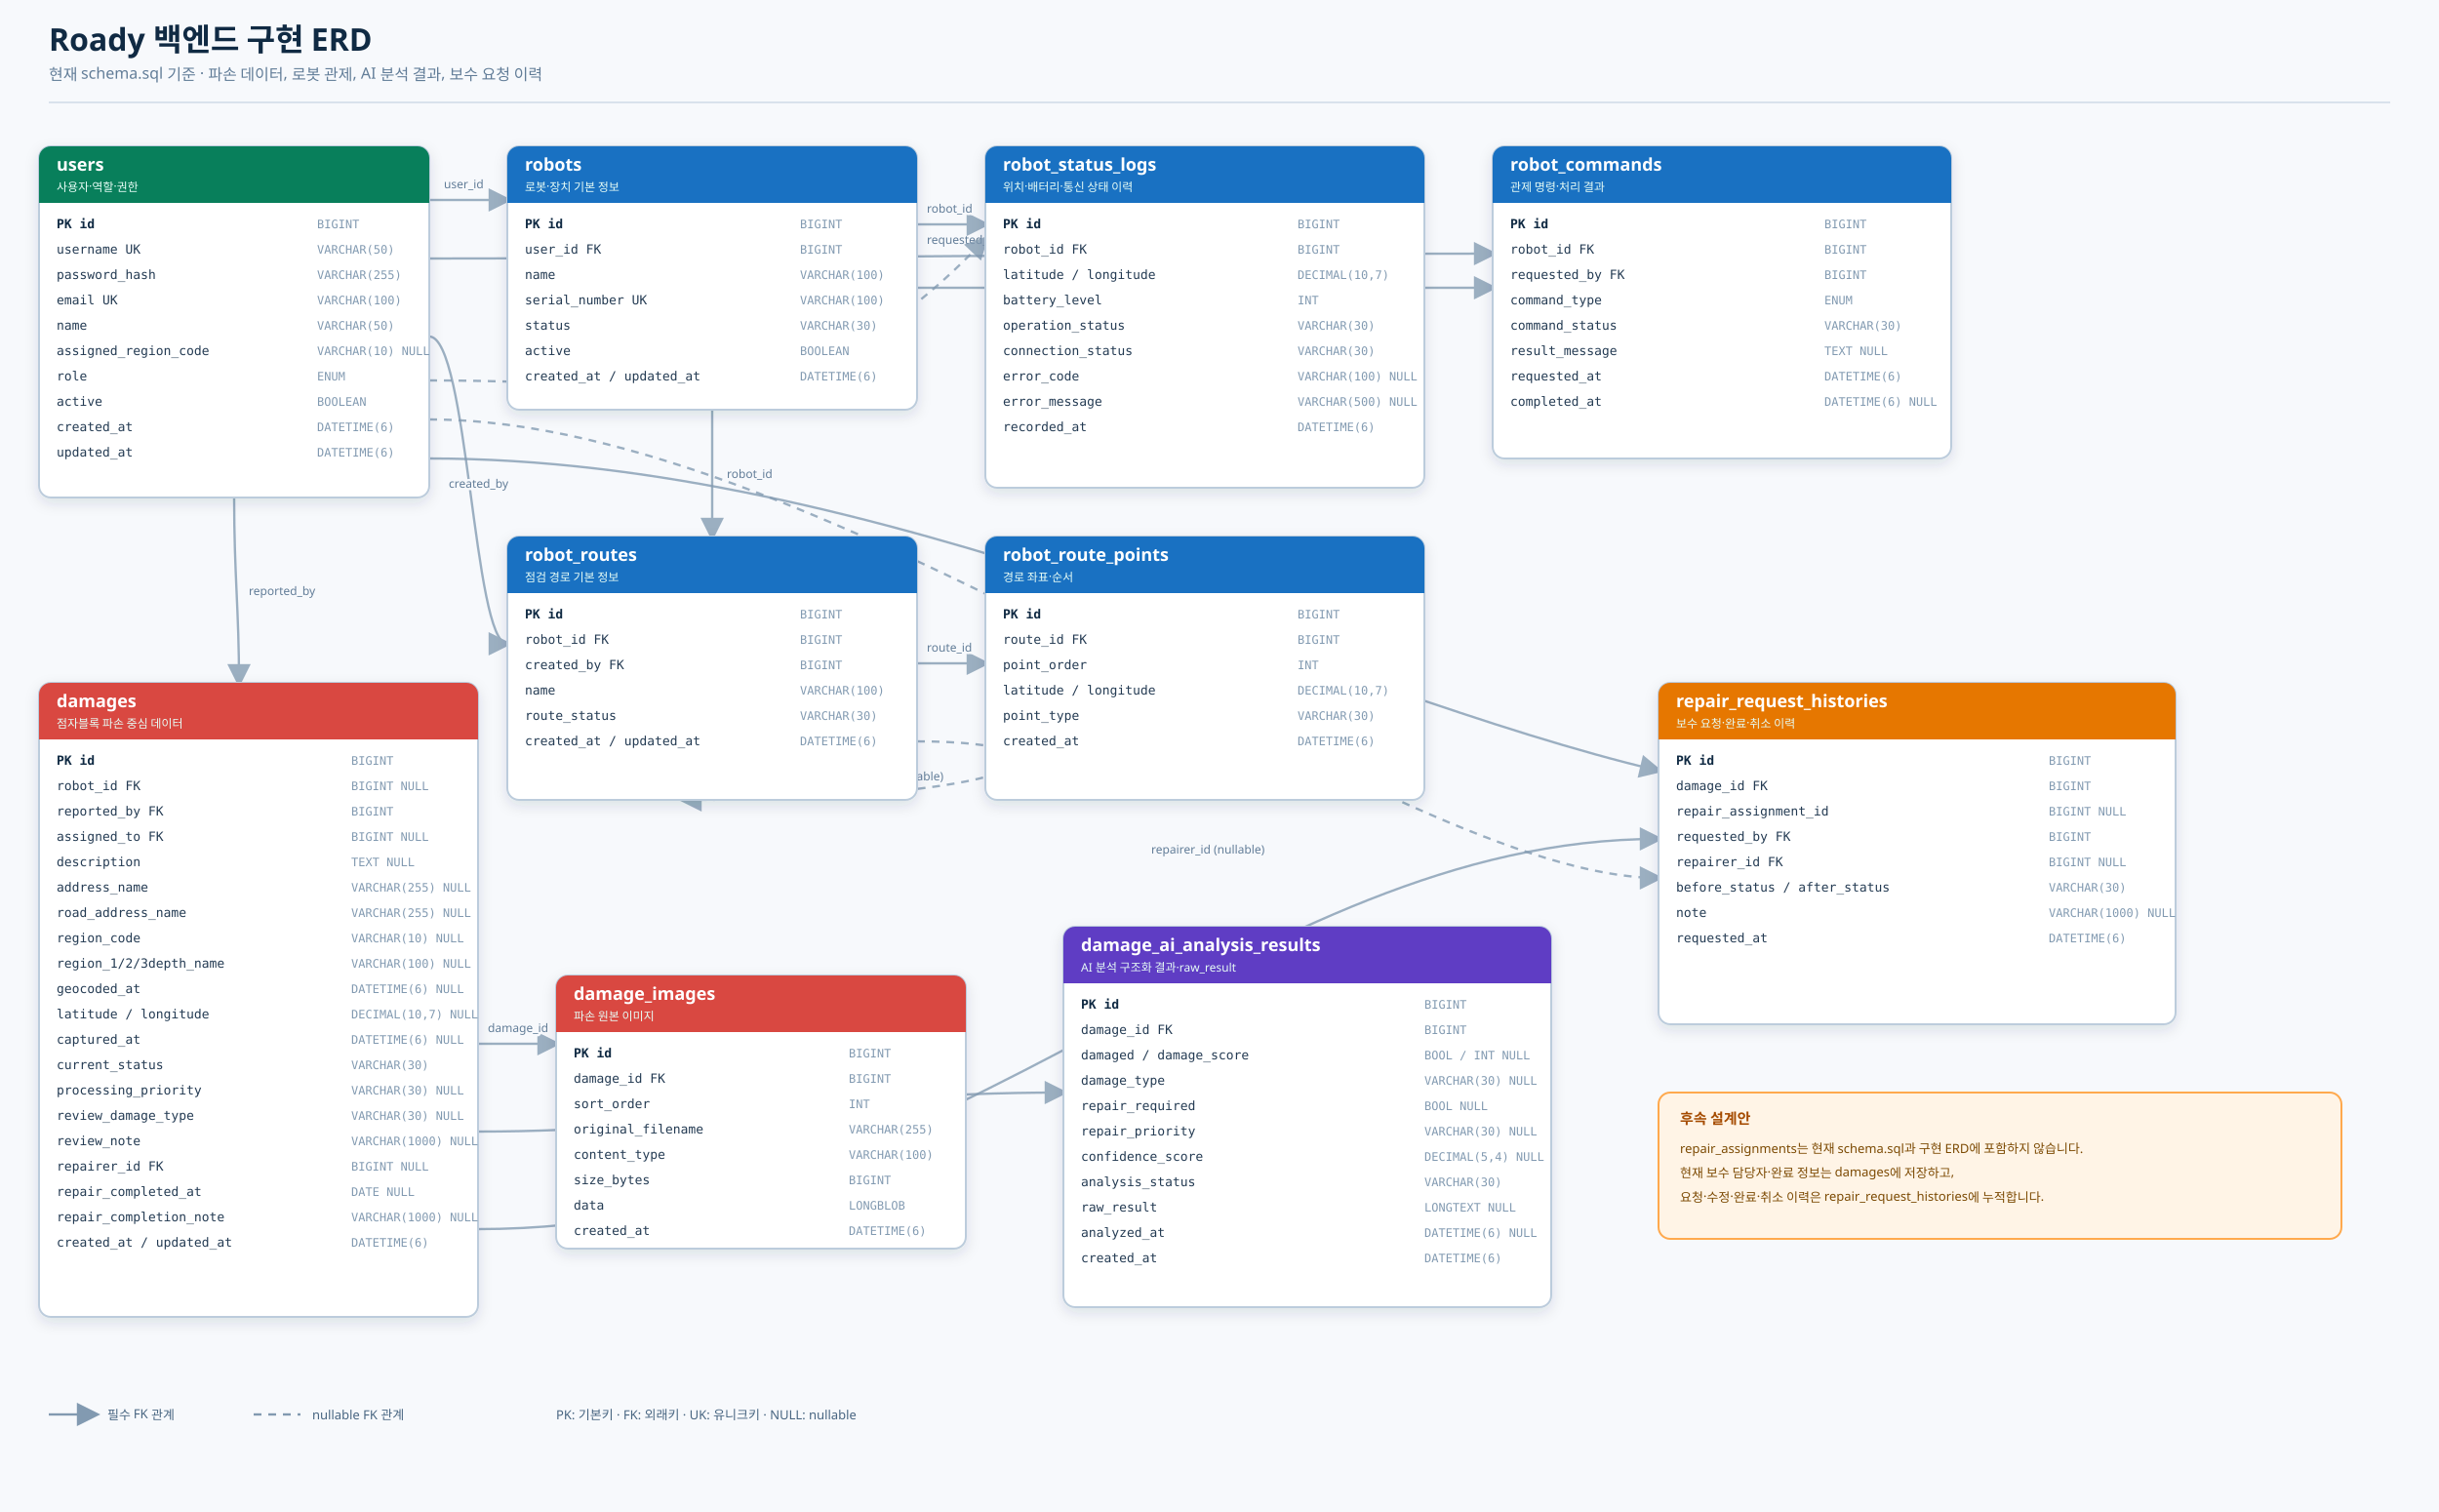
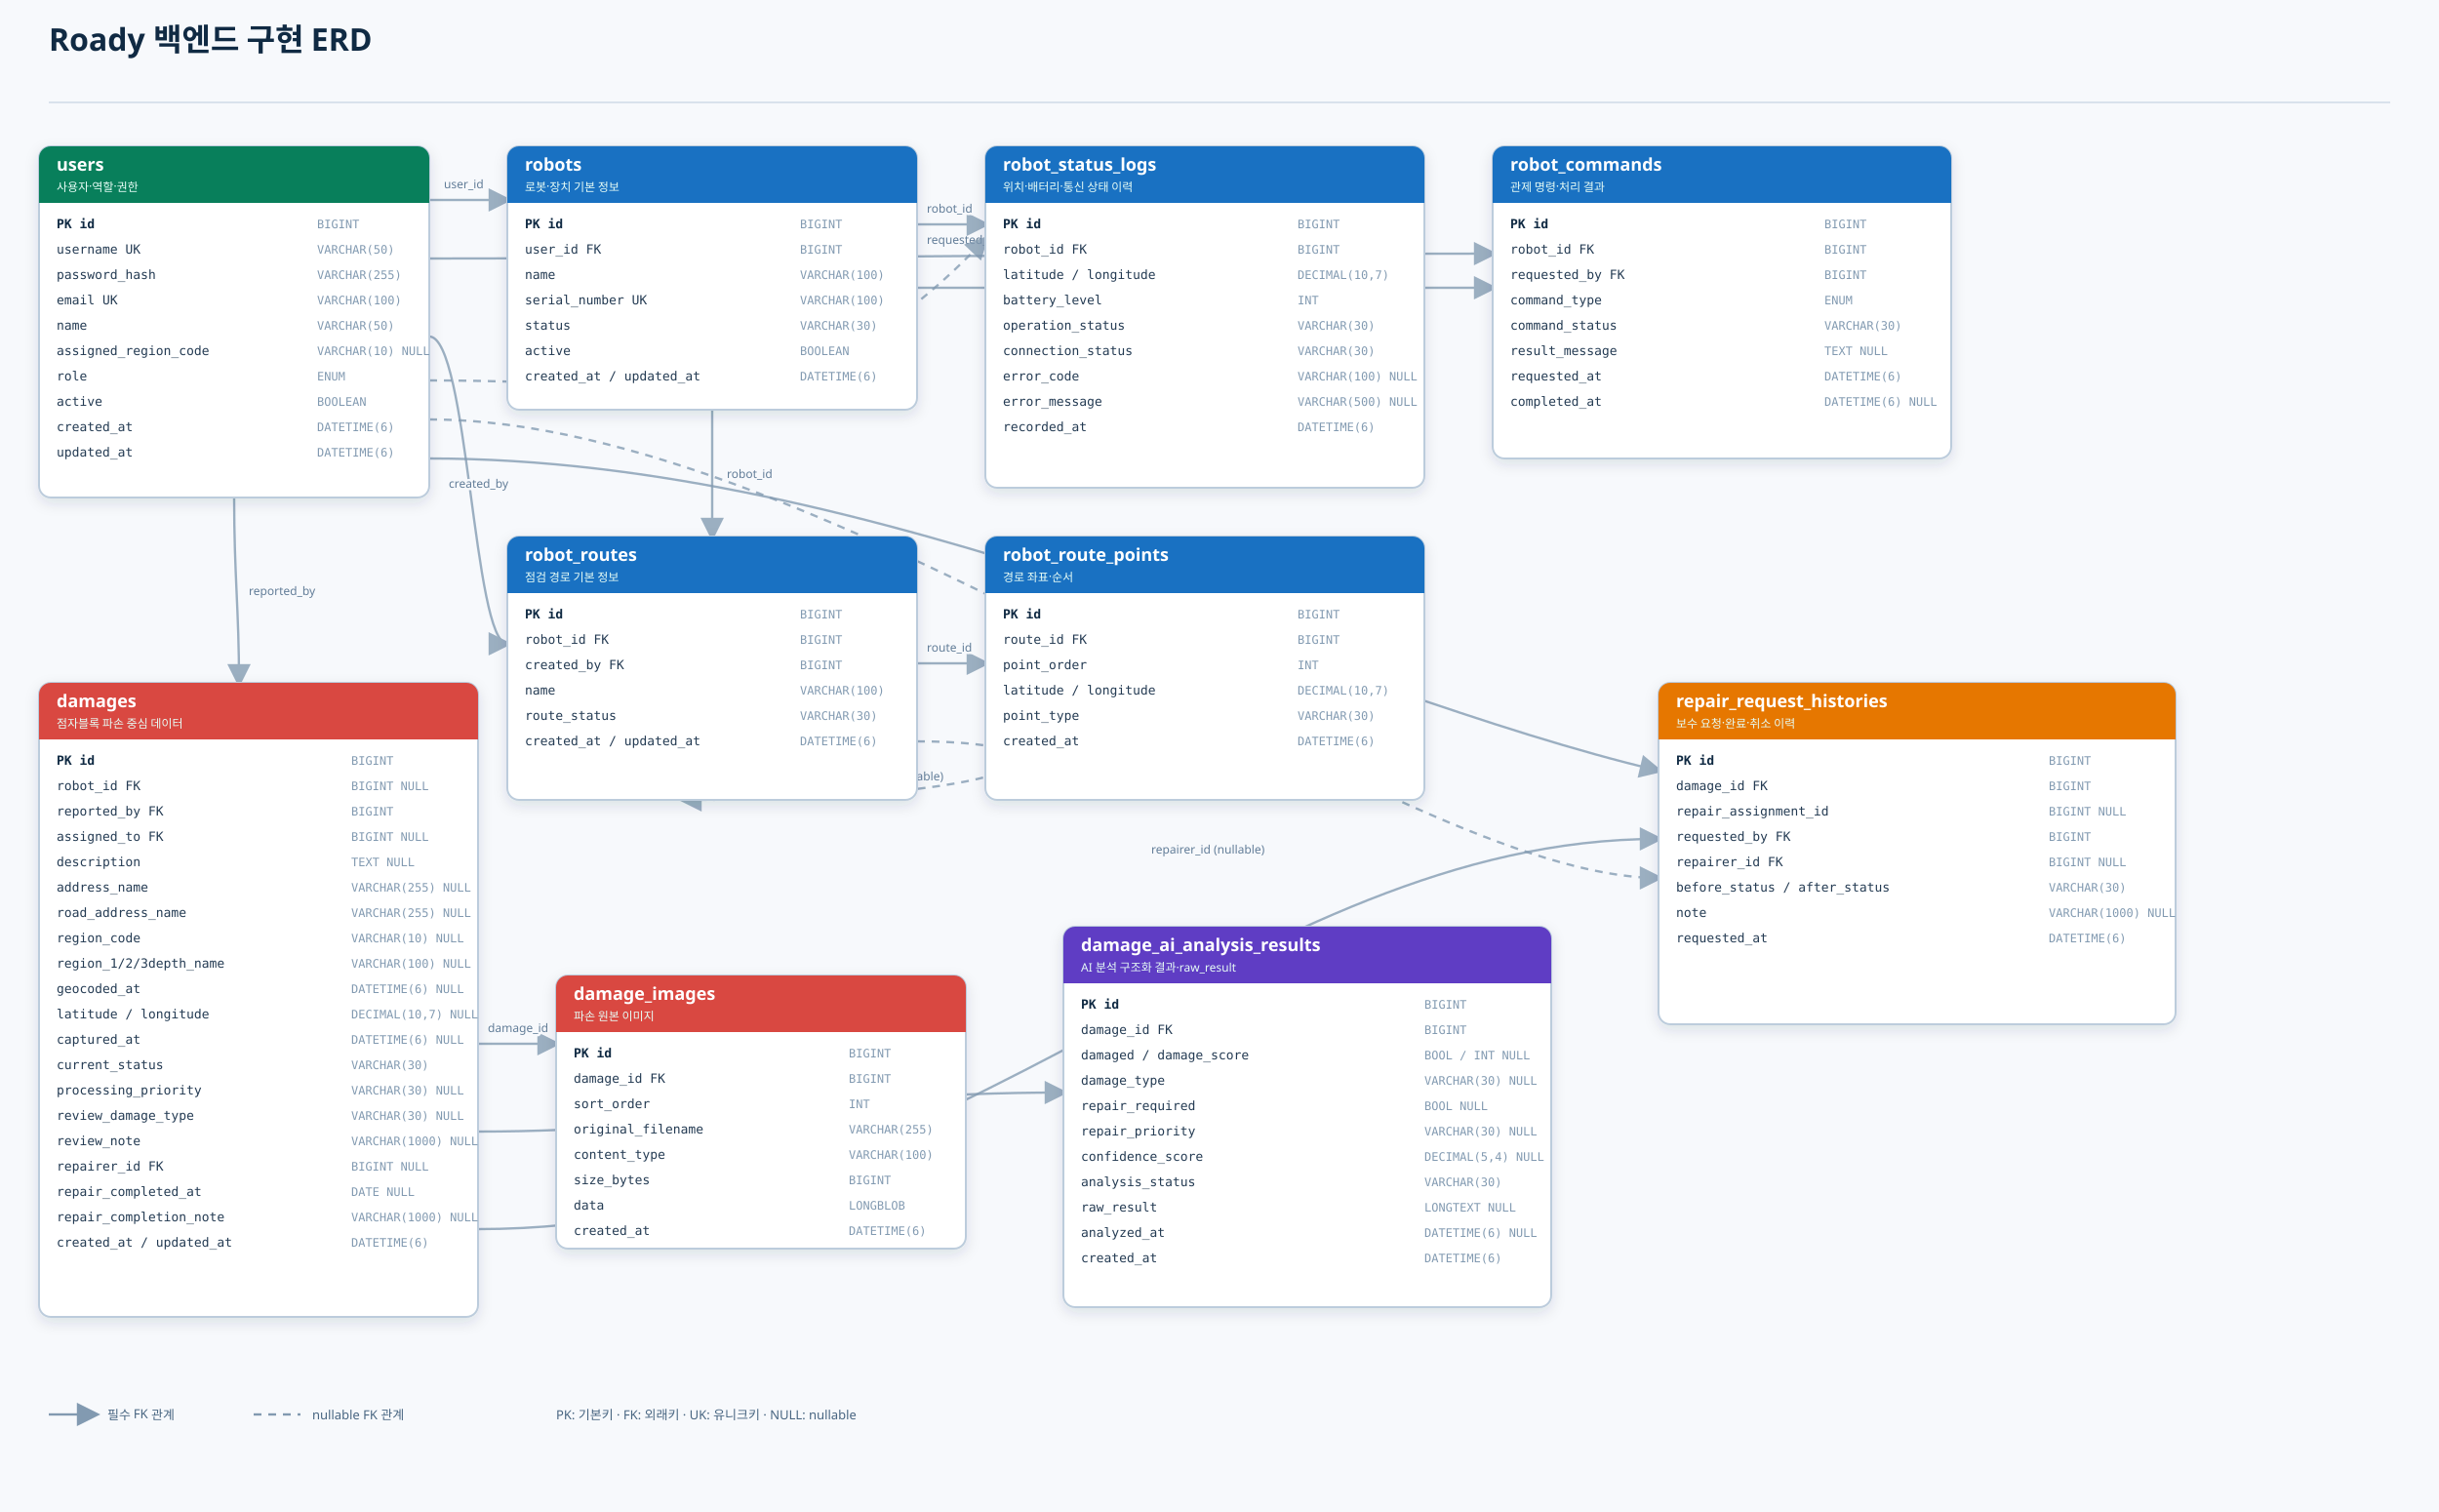
<svg xmlns="http://www.w3.org/2000/svg" width="2500" height="1550" viewBox="0 0 2500 1550" role="img" aria-labelledby="title desc">
  <defs>
    <filter id="shadow" x="-20%" y="-20%" width="140%" height="140%">
      <feDropShadow dx="0" dy="5" stdDeviation="7" flood-color="#102a43" flood-opacity="0.12" />
    </filter>
    <marker id="arrow" markerWidth="10" markerHeight="10" refX="8" refY="5" orient="auto" markerUnits="strokeWidth">
      <path d="M0,0 L10,5 L0,10 z" fill="#829ab1" />
    </marker>
    <style>
      .title { font: 700 32px "Segoe UI", "Malgun Gothic", sans-serif; fill: #102a43; }
      .subtitle { font: 400 16px "Segoe UI", "Malgun Gothic", sans-serif; fill: #627d98; }
      .table { fill: #ffffff; stroke: #bcccdc; stroke-width: 2; rx: 12; filter: url(#shadow); }
      .head { fill: #0b7285; }
      .head-ai { fill: #5f3dc4; }
      .head-damage { fill: #d94841; }
      .head-robot { fill: #1971c2; }
      .head-user { fill: #087f5b; }
      .head-repair { fill: #e67700; }
      .table-name { font: 700 18px "Segoe UI", Consolas, monospace; fill: #ffffff; }
      .table-purpose { font: 400 12px "Segoe UI", "Malgun Gothic", sans-serif; fill: #e6fcf5; }
      .field { font: 400 13px Consolas, "Malgun Gothic", monospace; fill: #243b53; }
      .field-key { font-weight: 700; fill: #102a43; }
      .field-type { font: 400 12px Consolas, monospace; fill: #829ab1; }
      .line { fill: none; stroke: #829ab1; stroke-width: 2.4; opacity: .78; marker-end: url(#arrow); }
      .line-optional { stroke-dasharray: 8 7; }
      .rel { font: 400 12px "Segoe UI", "Malgun Gothic", sans-serif; fill: #627d98; paint-order: stroke; stroke: #f7f9fc; stroke-width: 5px; stroke-linejoin: round; }
      .note { fill: #fff4e6; stroke: #ffa94d; stroke-width: 2; rx: 12; }
      .note-title { font: 700 15px "Segoe UI", "Malgun Gothic", sans-serif; fill: #a54b00; }
      .note-text { font: 400 13px "Segoe UI", "Malgun Gothic", sans-serif; fill: #7c4a03; }
      .legend { font: 400 13px "Segoe UI", "Malgun Gothic", sans-serif; fill: #486581; }
    </style>
  </defs>
  <rect width="2500" height="1550" fill="#f7f9fc" />
  <text x="50" y="52" class="title">Roady 백엔드 구현 ERD</text>
-   <text x="50" y="82" class="subtitle">현재 schema.sql 기준 · 파손 데이터, 로봇 관제, AI 분석 결과, 보수 요청 이력</text>
  <line x1="50" y1="105" x2="2450" y2="105" stroke="#d9e2ec" stroke-width="2" />
  <g>
    <path class="line" d="M440 205 C475 205 485 205 520 205" />
    <text class="rel" x="455" y="193">user_id</text>
    <path class="line" d="M440 265 C850 265 1120 260 1530 260" />
    <text class="rel" x="950" y="250">requested_by</text>
    <path class="line" d="M440 345 C480 345 485 660 520 660" />
    <text class="rel" x="460" y="500">created_by</text>
    <path class="line" d="M240 510 C240 590 245 625 245 700" />
    <text class="rel" x="255" y="610">reported_by</text>
    <path class="line line-optional" d="M440 390 C720 390 830 435 1010 245" />
    <text class="rel" x="650" y="405">assigned_to (nullable)</text>
    <path class="line" d="M940 230 C970 230 980 230 1010 230" />
    <text class="rel" x="950" y="218">robot_id</text>
    <path class="line" d="M940 295 C1190 295 1300 295 1530 295" />
    <text class="rel" x="1195" y="284">robot_id</text>
    <path class="line" d="M730 420 C730 490 730 505 730 550" />
    <text class="rel" x="745" y="490">robot_id</text>
    <path class="line" d="M940 680 C970 680 980 680 1010 680" />
    <text class="rel" x="950" y="668">route_id</text>
    <path class="line line-optional" d="M940 760 C1120 760 1080 820 700 820" />
    <text class="rel" x="865" y="800">robot_id (nullable)</text>
    <path class="line" d="M490 1070 C525 1070 540 1070 570 1070" />
    <text class="rel" x="500" y="1058">damage_id</text>
    <path class="line" d="M490 1160 C730 1160 820 1120 1090 1120" />
    <text class="rel" x="730" y="1148">damage_id</text>
    <path class="line" d="M490 1260 C980 1260 1280 860 1700 860" />
    <text class="rel" x="1130" y="1090">damage_id</text>
    <path class="line" d="M440 470 C900 470 1360 710 1700 790" />
    <text class="rel" x="1180" y="665">requested_by</text>
    <path class="line-optional line" d="M440 430 C850 430 1430 900 1700 900" />
    <text class="rel" x="1180" y="875">repairer_id (nullable)</text>
  </g>
  <g transform="translate(40 150)">
    <rect class="table" width="400" height="360" />
    <rect class="head-user" width="400" height="58" rx="12" />
    <rect class="head-user" y="45" width="400" height="13" />
    <text class="table-name" x="18" y="25">users</text>
    <text class="table-purpose" x="18" y="46">사용자·역할·권한</text>
    <text class="field field-key" x="18" y="84">PK  id</text>
    <text class="field-type" x="285" y="84">BIGINT</text>
    <text class="field" x="18" y="110">username  UK</text>
    <text class="field-type" x="285" y="110">VARCHAR(50)</text>
    <text class="field" x="18" y="136">password_hash</text>
    <text class="field-type" x="285" y="136">VARCHAR(255)</text>
    <text class="field" x="18" y="162">email  UK</text>
    <text class="field-type" x="285" y="162">VARCHAR(100)</text>
    <text class="field" x="18" y="188">name</text>
    <text class="field-type" x="285" y="188">VARCHAR(50)</text>
    <text class="field" x="18" y="214">assigned_region_code</text>
    <text class="field-type" x="285" y="214">VARCHAR(10) NULL</text>
    <text class="field" x="18" y="240">role</text>
    <text class="field-type" x="285" y="240">ENUM</text>
    <text class="field" x="18" y="266">active</text>
    <text class="field-type" x="285" y="266">BOOLEAN</text>
    <text class="field" x="18" y="292">created_at</text>
    <text class="field-type" x="285" y="292">DATETIME(6)</text>
    <text class="field" x="18" y="318">updated_at</text>
    <text class="field-type" x="285" y="318">DATETIME(6)</text>
  </g>
  <g transform="translate(520 150)">
    <rect class="table" width="420" height="270" />
    <rect class="head-robot" width="420" height="58" rx="12" />
    <rect class="head-robot" y="45" width="420" height="13" />
    <text class="table-name" x="18" y="25">robots</text>
    <text class="table-purpose" x="18" y="46">로봇·장치 기본 정보</text>
    <text class="field field-key" x="18" y="84">PK  id</text>
    <text class="field-type" x="300" y="84">BIGINT</text>
    <text class="field" x="18" y="110">user_id  FK</text>
    <text class="field-type" x="300" y="110">BIGINT</text>
    <text class="field" x="18" y="136">name</text>
    <text class="field-type" x="300" y="136">VARCHAR(100)</text>
    <text class="field" x="18" y="162">serial_number  UK</text>
    <text class="field-type" x="300" y="162">VARCHAR(100)</text>
    <text class="field" x="18" y="188">status</text>
    <text class="field-type" x="300" y="188">VARCHAR(30)</text>
    <text class="field" x="18" y="214">active</text>
    <text class="field-type" x="300" y="214">BOOLEAN</text>
    <text class="field" x="18" y="240">created_at / updated_at</text>
    <text class="field-type" x="300" y="240">DATETIME(6)</text>
  </g>
  <g transform="translate(1010 150)">
    <rect class="table" width="450" height="350" />
    <rect class="head-robot" width="450" height="58" rx="12" />
    <rect class="head-robot" y="45" width="450" height="13" />
    <text class="table-name" x="18" y="25">robot_status_logs</text>
    <text class="table-purpose" x="18" y="46">위치·배터리·통신 상태 이력</text>
    <text class="field field-key" x="18" y="84">PK  id</text>
    <text class="field-type" x="320" y="84">BIGINT</text>
    <text class="field" x="18" y="110">robot_id  FK</text>
    <text class="field-type" x="320" y="110">BIGINT</text>
    <text class="field" x="18" y="136">latitude / longitude</text>
    <text class="field-type" x="320" y="136">DECIMAL(10,7)</text>
    <text class="field" x="18" y="162">battery_level</text>
    <text class="field-type" x="320" y="162">INT</text>
    <text class="field" x="18" y="188">operation_status</text>
    <text class="field-type" x="320" y="188">VARCHAR(30)</text>
    <text class="field" x="18" y="214">connection_status</text>
    <text class="field-type" x="320" y="214">VARCHAR(30)</text>
    <text class="field" x="18" y="240">error_code</text>
    <text class="field-type" x="320" y="240">VARCHAR(100) NULL</text>
    <text class="field" x="18" y="266">error_message</text>
    <text class="field-type" x="320" y="266">VARCHAR(500) NULL</text>
    <text class="field" x="18" y="292">recorded_at</text>
    <text class="field-type" x="320" y="292">DATETIME(6)</text>
  </g>
  <g transform="translate(1530 150)">
    <rect class="table" width="470" height="320" />
    <rect class="head-robot" width="470" height="58" rx="12" />
    <rect class="head-robot" y="45" width="470" height="13" />
    <text class="table-name" x="18" y="25">robot_commands</text>
    <text class="table-purpose" x="18" y="46">관제 명령·처리 결과</text>
    <text class="field field-key" x="18" y="84">PK  id</text>
    <text class="field-type" x="340" y="84">BIGINT</text>
    <text class="field" x="18" y="110">robot_id  FK</text>
    <text class="field-type" x="340" y="110">BIGINT</text>
    <text class="field" x="18" y="136">requested_by  FK</text>
    <text class="field-type" x="340" y="136">BIGINT</text>
    <text class="field" x="18" y="162">command_type</text>
    <text class="field-type" x="340" y="162">ENUM</text>
    <text class="field" x="18" y="188">command_status</text>
    <text class="field-type" x="340" y="188">VARCHAR(30)</text>
    <text class="field" x="18" y="214">result_message</text>
    <text class="field-type" x="340" y="214">TEXT NULL</text>
    <text class="field" x="18" y="240">requested_at</text>
    <text class="field-type" x="340" y="240">DATETIME(6)</text>
    <text class="field" x="18" y="266">completed_at</text>
    <text class="field-type" x="340" y="266">DATETIME(6) NULL</text>
  </g>
  <g transform="translate(520 550)">
    <rect class="table" width="420" height="270" />
    <rect class="head-robot" width="420" height="58" rx="12" />
    <rect class="head-robot" y="45" width="420" height="13" />
    <text class="table-name" x="18" y="25">robot_routes</text>
    <text class="table-purpose" x="18" y="46">점검 경로 기본 정보</text>
    <text class="field field-key" x="18" y="84">PK  id</text>
    <text class="field-type" x="300" y="84">BIGINT</text>
    <text class="field" x="18" y="110">robot_id  FK</text>
    <text class="field-type" x="300" y="110">BIGINT</text>
    <text class="field" x="18" y="136">created_by  FK</text>
    <text class="field-type" x="300" y="136">BIGINT</text>
    <text class="field" x="18" y="162">name</text>
    <text class="field-type" x="300" y="162">VARCHAR(100)</text>
    <text class="field" x="18" y="188">route_status</text>
    <text class="field-type" x="300" y="188">VARCHAR(30)</text>
    <text class="field" x="18" y="214">created_at / updated_at</text>
    <text class="field-type" x="300" y="214">DATETIME(6)</text>
  </g>
  <g transform="translate(1010 550)">
    <rect class="table" width="450" height="270" />
    <rect class="head-robot" width="450" height="58" rx="12" />
    <rect class="head-robot" y="45" width="450" height="13" />
    <text class="table-name" x="18" y="25">robot_route_points</text>
    <text class="table-purpose" x="18" y="46">경로 좌표·순서</text>
    <text class="field field-key" x="18" y="84">PK  id</text>
    <text class="field-type" x="320" y="84">BIGINT</text>
    <text class="field" x="18" y="110">route_id  FK</text>
    <text class="field-type" x="320" y="110">BIGINT</text>
    <text class="field" x="18" y="136">point_order</text>
    <text class="field-type" x="320" y="136">INT</text>
    <text class="field" x="18" y="162">latitude / longitude</text>
    <text class="field-type" x="320" y="162">DECIMAL(10,7)</text>
    <text class="field" x="18" y="188">point_type</text>
    <text class="field-type" x="320" y="188">VARCHAR(30)</text>
    <text class="field" x="18" y="214">created_at</text>
    <text class="field-type" x="320" y="214">DATETIME(6)</text>
  </g>
  <g transform="translate(40 700)">
    <rect class="table" width="450" height="650" />
    <rect class="head-damage" width="450" height="58" rx="12" />
    <rect class="head-damage" y="45" width="450" height="13" />
    <text class="table-name" x="18" y="25">damages</text>
    <text class="table-purpose" x="18" y="46">점자블록 파손 중심 데이터</text>
    <text class="field field-key" x="18" y="84">PK  id</text>
    <text class="field-type" x="320" y="84">BIGINT</text>
    <text class="field" x="18" y="110">robot_id  FK</text>
    <text class="field-type" x="320" y="110">BIGINT NULL</text>
    <text class="field" x="18" y="136">reported_by  FK</text>
    <text class="field-type" x="320" y="136">BIGINT</text>
    <text class="field" x="18" y="162">assigned_to  FK</text>
    <text class="field-type" x="320" y="162">BIGINT NULL</text>
    <text class="field" x="18" y="188">description</text>
    <text class="field-type" x="320" y="188">TEXT NULL</text>
    <text class="field" x="18" y="214">address_name</text>
    <text class="field-type" x="320" y="214">VARCHAR(255) NULL</text>
    <text class="field" x="18" y="240">road_address_name</text>
    <text class="field-type" x="320" y="240">VARCHAR(255) NULL</text>
    <text class="field" x="18" y="266">region_code</text>
    <text class="field-type" x="320" y="266">VARCHAR(10) NULL</text>
    <text class="field" x="18" y="292">region_1/2/3depth_name</text>
    <text class="field-type" x="320" y="292">VARCHAR(100) NULL</text>
    <text class="field" x="18" y="318">geocoded_at</text>
    <text class="field-type" x="320" y="318">DATETIME(6) NULL</text>
    <text class="field" x="18" y="344">latitude / longitude</text>
    <text class="field-type" x="320" y="344">DECIMAL(10,7) NULL</text>
    <text class="field" x="18" y="370">captured_at</text>
    <text class="field-type" x="320" y="370">DATETIME(6) NULL</text>
    <text class="field" x="18" y="396">current_status</text>
    <text class="field-type" x="320" y="396">VARCHAR(30)</text>
    <text class="field" x="18" y="422">processing_priority</text>
    <text class="field-type" x="320" y="422">VARCHAR(30) NULL</text>
    <text class="field" x="18" y="448">review_damage_type</text>
    <text class="field-type" x="320" y="448">VARCHAR(30) NULL</text>
    <text class="field" x="18" y="474">review_note</text>
    <text class="field-type" x="320" y="474">VARCHAR(1000) NULL</text>
    <text class="field" x="18" y="500">repairer_id  FK</text>
    <text class="field-type" x="320" y="500">BIGINT NULL</text>
    <text class="field" x="18" y="526">repair_completed_at</text>
    <text class="field-type" x="320" y="526">DATE NULL</text>
    <text class="field" x="18" y="552">repair_completion_note</text>
    <text class="field-type" x="320" y="552">VARCHAR(1000) NULL</text>
    <text class="field" x="18" y="578">created_at / updated_at</text>
    <text class="field-type" x="320" y="578">DATETIME(6)</text>
  </g>
  <g transform="translate(570 1000)">
    <rect class="table" width="420" height="280" />
    <rect class="head-damage" width="420" height="58" rx="12" />
    <rect class="head-damage" y="45" width="420" height="13" />
    <text class="table-name" x="18" y="25">damage_images</text>
    <text class="table-purpose" x="18" y="46">파손 원본 이미지</text>
    <text class="field field-key" x="18" y="84">PK  id</text>
    <text class="field-type" x="300" y="84">BIGINT</text>
    <text class="field" x="18" y="110">damage_id  FK</text>
    <text class="field-type" x="300" y="110">BIGINT</text>
    <text class="field" x="18" y="136">sort_order</text>
    <text class="field-type" x="300" y="136">INT</text>
    <text class="field" x="18" y="162">original_filename</text>
    <text class="field-type" x="300" y="162">VARCHAR(255)</text>
    <text class="field" x="18" y="188">content_type</text>
    <text class="field-type" x="300" y="188">VARCHAR(100)</text>
    <text class="field" x="18" y="214">size_bytes</text>
    <text class="field-type" x="300" y="214">BIGINT</text>
    <text class="field" x="18" y="240">data</text>
    <text class="field-type" x="300" y="240">LONGBLOB</text>
    <text class="field" x="18" y="266">created_at</text>
    <text class="field-type" x="300" y="266">DATETIME(6)</text>
  </g>
  <g transform="translate(1090 950)">
    <rect class="table" width="500" height="390" />
    <rect class="head-ai" width="500" height="58" rx="12" />
    <rect class="head-ai" y="45" width="500" height="13" />
    <text class="table-name" x="18" y="25">damage_ai_analysis_results</text>
    <text class="table-purpose" x="18" y="46">AI 분석 구조화 결과·raw_result</text>
    <text class="field field-key" x="18" y="84">PK  id</text>
    <text class="field-type" x="370" y="84">BIGINT</text>
    <text class="field" x="18" y="110">damage_id  FK</text>
    <text class="field-type" x="370" y="110">BIGINT</text>
    <text class="field" x="18" y="136">damaged / damage_score</text>
    <text class="field-type" x="370" y="136">BOOL / INT NULL</text>
    <text class="field" x="18" y="162">damage_type</text>
    <text class="field-type" x="370" y="162">VARCHAR(30) NULL</text>
    <text class="field" x="18" y="188">repair_required</text>
    <text class="field-type" x="370" y="188">BOOL NULL</text>
    <text class="field" x="18" y="214">repair_priority</text>
    <text class="field-type" x="370" y="214">VARCHAR(30) NULL</text>
    <text class="field" x="18" y="240">confidence_score</text>
    <text class="field-type" x="370" y="240">DECIMAL(5,4) NULL</text>
    <text class="field" x="18" y="266">analysis_status</text>
    <text class="field-type" x="370" y="266">VARCHAR(30)</text>
    <text class="field" x="18" y="292">raw_result</text>
    <text class="field-type" x="370" y="292">LONGTEXT NULL</text>
    <text class="field" x="18" y="318">analyzed_at</text>
    <text class="field-type" x="370" y="318">DATETIME(6) NULL</text>
    <text class="field" x="18" y="344">created_at</text>
    <text class="field-type" x="370" y="344">DATETIME(6)</text>
  </g>
  <g transform="translate(1700 700)">
    <rect class="table" width="530" height="350" />
    <rect class="head-repair" width="530" height="58" rx="12" />
    <rect class="head-repair" y="45" width="530" height="13" />
    <text class="table-name" x="18" y="25">repair_request_histories</text>
    <text class="table-purpose" x="18" y="46">보수 요청·완료·취소 이력</text>
    <text class="field field-key" x="18" y="84">PK  id</text>
    <text class="field-type" x="400" y="84">BIGINT</text>
    <text class="field" x="18" y="110">damage_id  FK</text>
    <text class="field-type" x="400" y="110">BIGINT</text>
    <text class="field" x="18" y="136">repair_assignment_id</text>
    <text class="field-type" x="400" y="136">BIGINT NULL</text>
    <text class="field" x="18" y="162">requested_by  FK</text>
    <text class="field-type" x="400" y="162">BIGINT</text>
    <text class="field" x="18" y="188">repairer_id  FK</text>
    <text class="field-type" x="400" y="188">BIGINT NULL</text>
    <text class="field" x="18" y="214">before_status / after_status</text>
    <text class="field-type" x="400" y="214">VARCHAR(30)</text>
    <text class="field" x="18" y="240">note</text>
    <text class="field-type" x="400" y="240">VARCHAR(1000) NULL</text>
    <text class="field" x="18" y="266">requested_at</text>
    <text class="field-type" x="400" y="266">DATETIME(6)</text>
  </g>
-   <g transform="translate(1700 1120)">
-     <rect class="note" width="700" height="150" />
-     <text class="note-title" x="22" y="32">후속 설계안</text>
-     <text class="note-text" x="22" y="62">repair_assignments는 현재 schema.sql과 구현 ERD에 포함하지 않습니다.</text>
-     <text class="note-text" x="22" y="87">현재 보수 담당자·완료 정보는 damages에 저장하고,</text>
-     <text class="note-text" x="22" y="112">요청·수정·완료·취소 이력은 repair_request_histories에 누적합니다.</text>
-   </g>
  <g transform="translate(50 1450)">
    <line x1="0" y1="0" x2="48" y2="0" stroke="#829ab1" stroke-width="2.4" marker-end="url(#arrow)" />
    <text class="legend" x="60" y="5">필수 FK 관계</text>
    <line x1="210" y1="0" x2="258" y2="0" class="line-optional" stroke="#829ab1" stroke-width="2.4" />
    <text class="legend" x="270" y="5">nullable FK 관계</text>
    <text class="legend" x="520" y="5">PK: 기본키 · FK: 외래키 · UK: 유니크키 · NULL: nullable</text>
  </g>
</svg>
